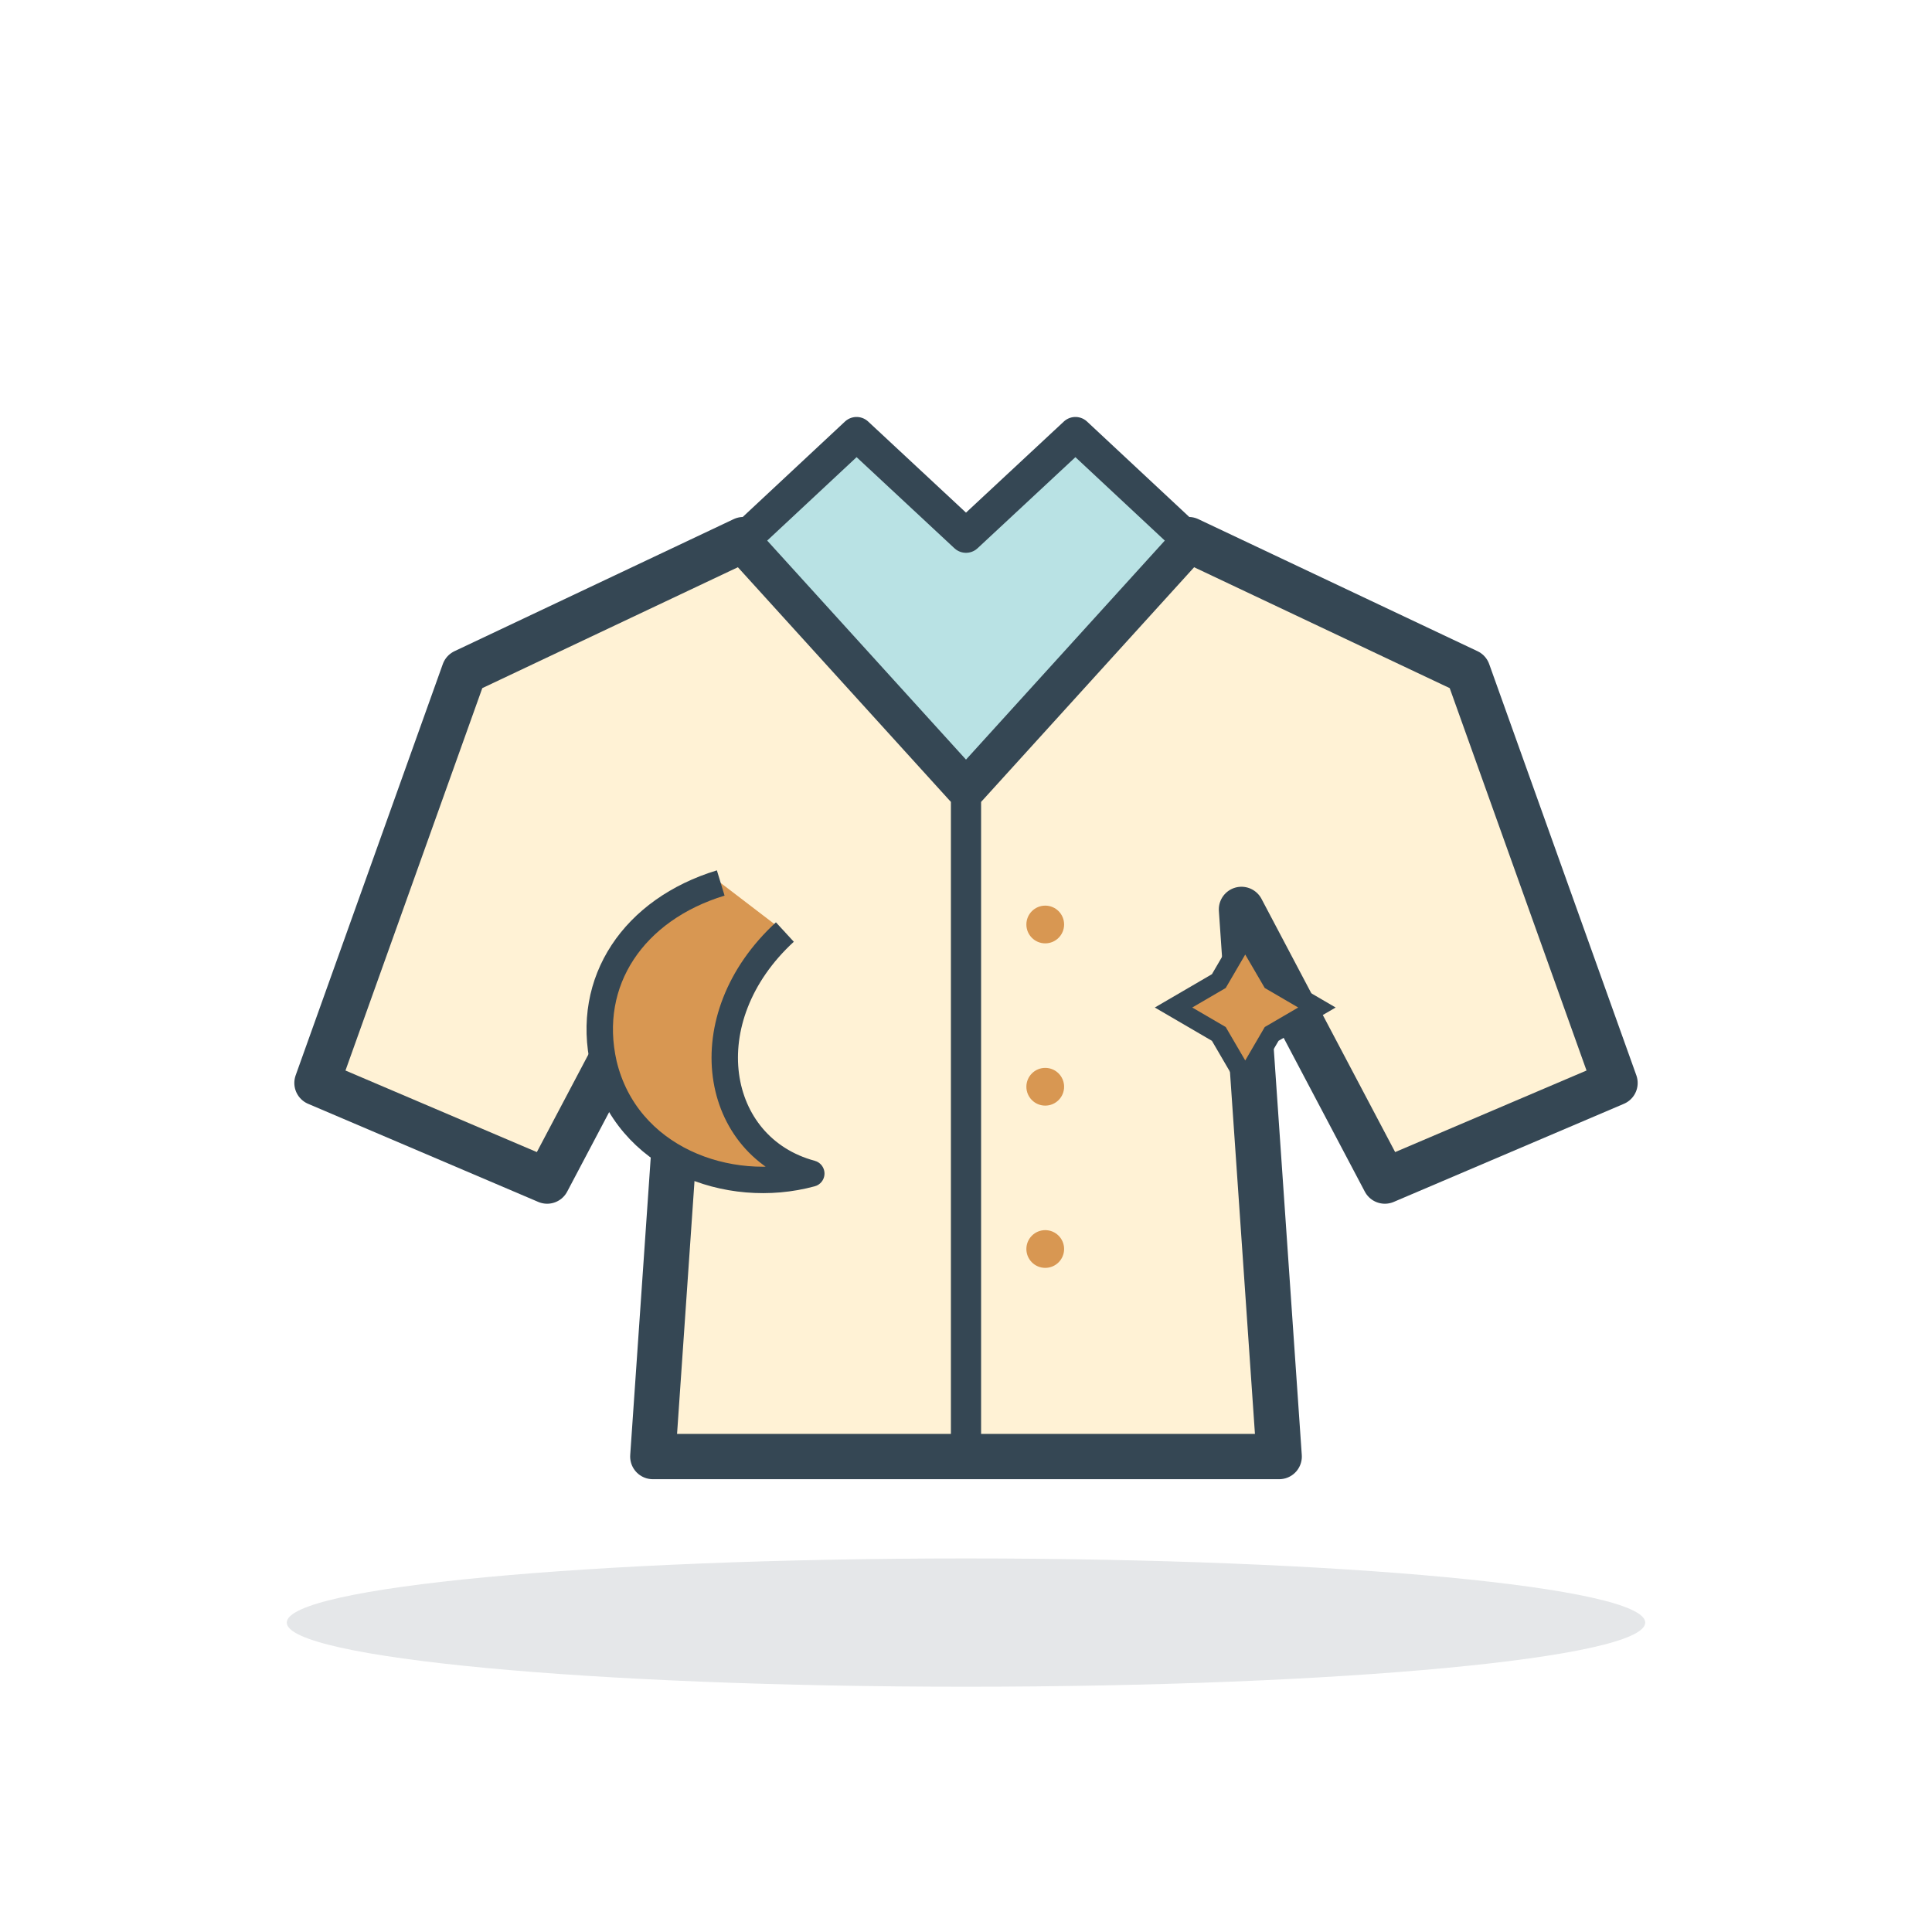
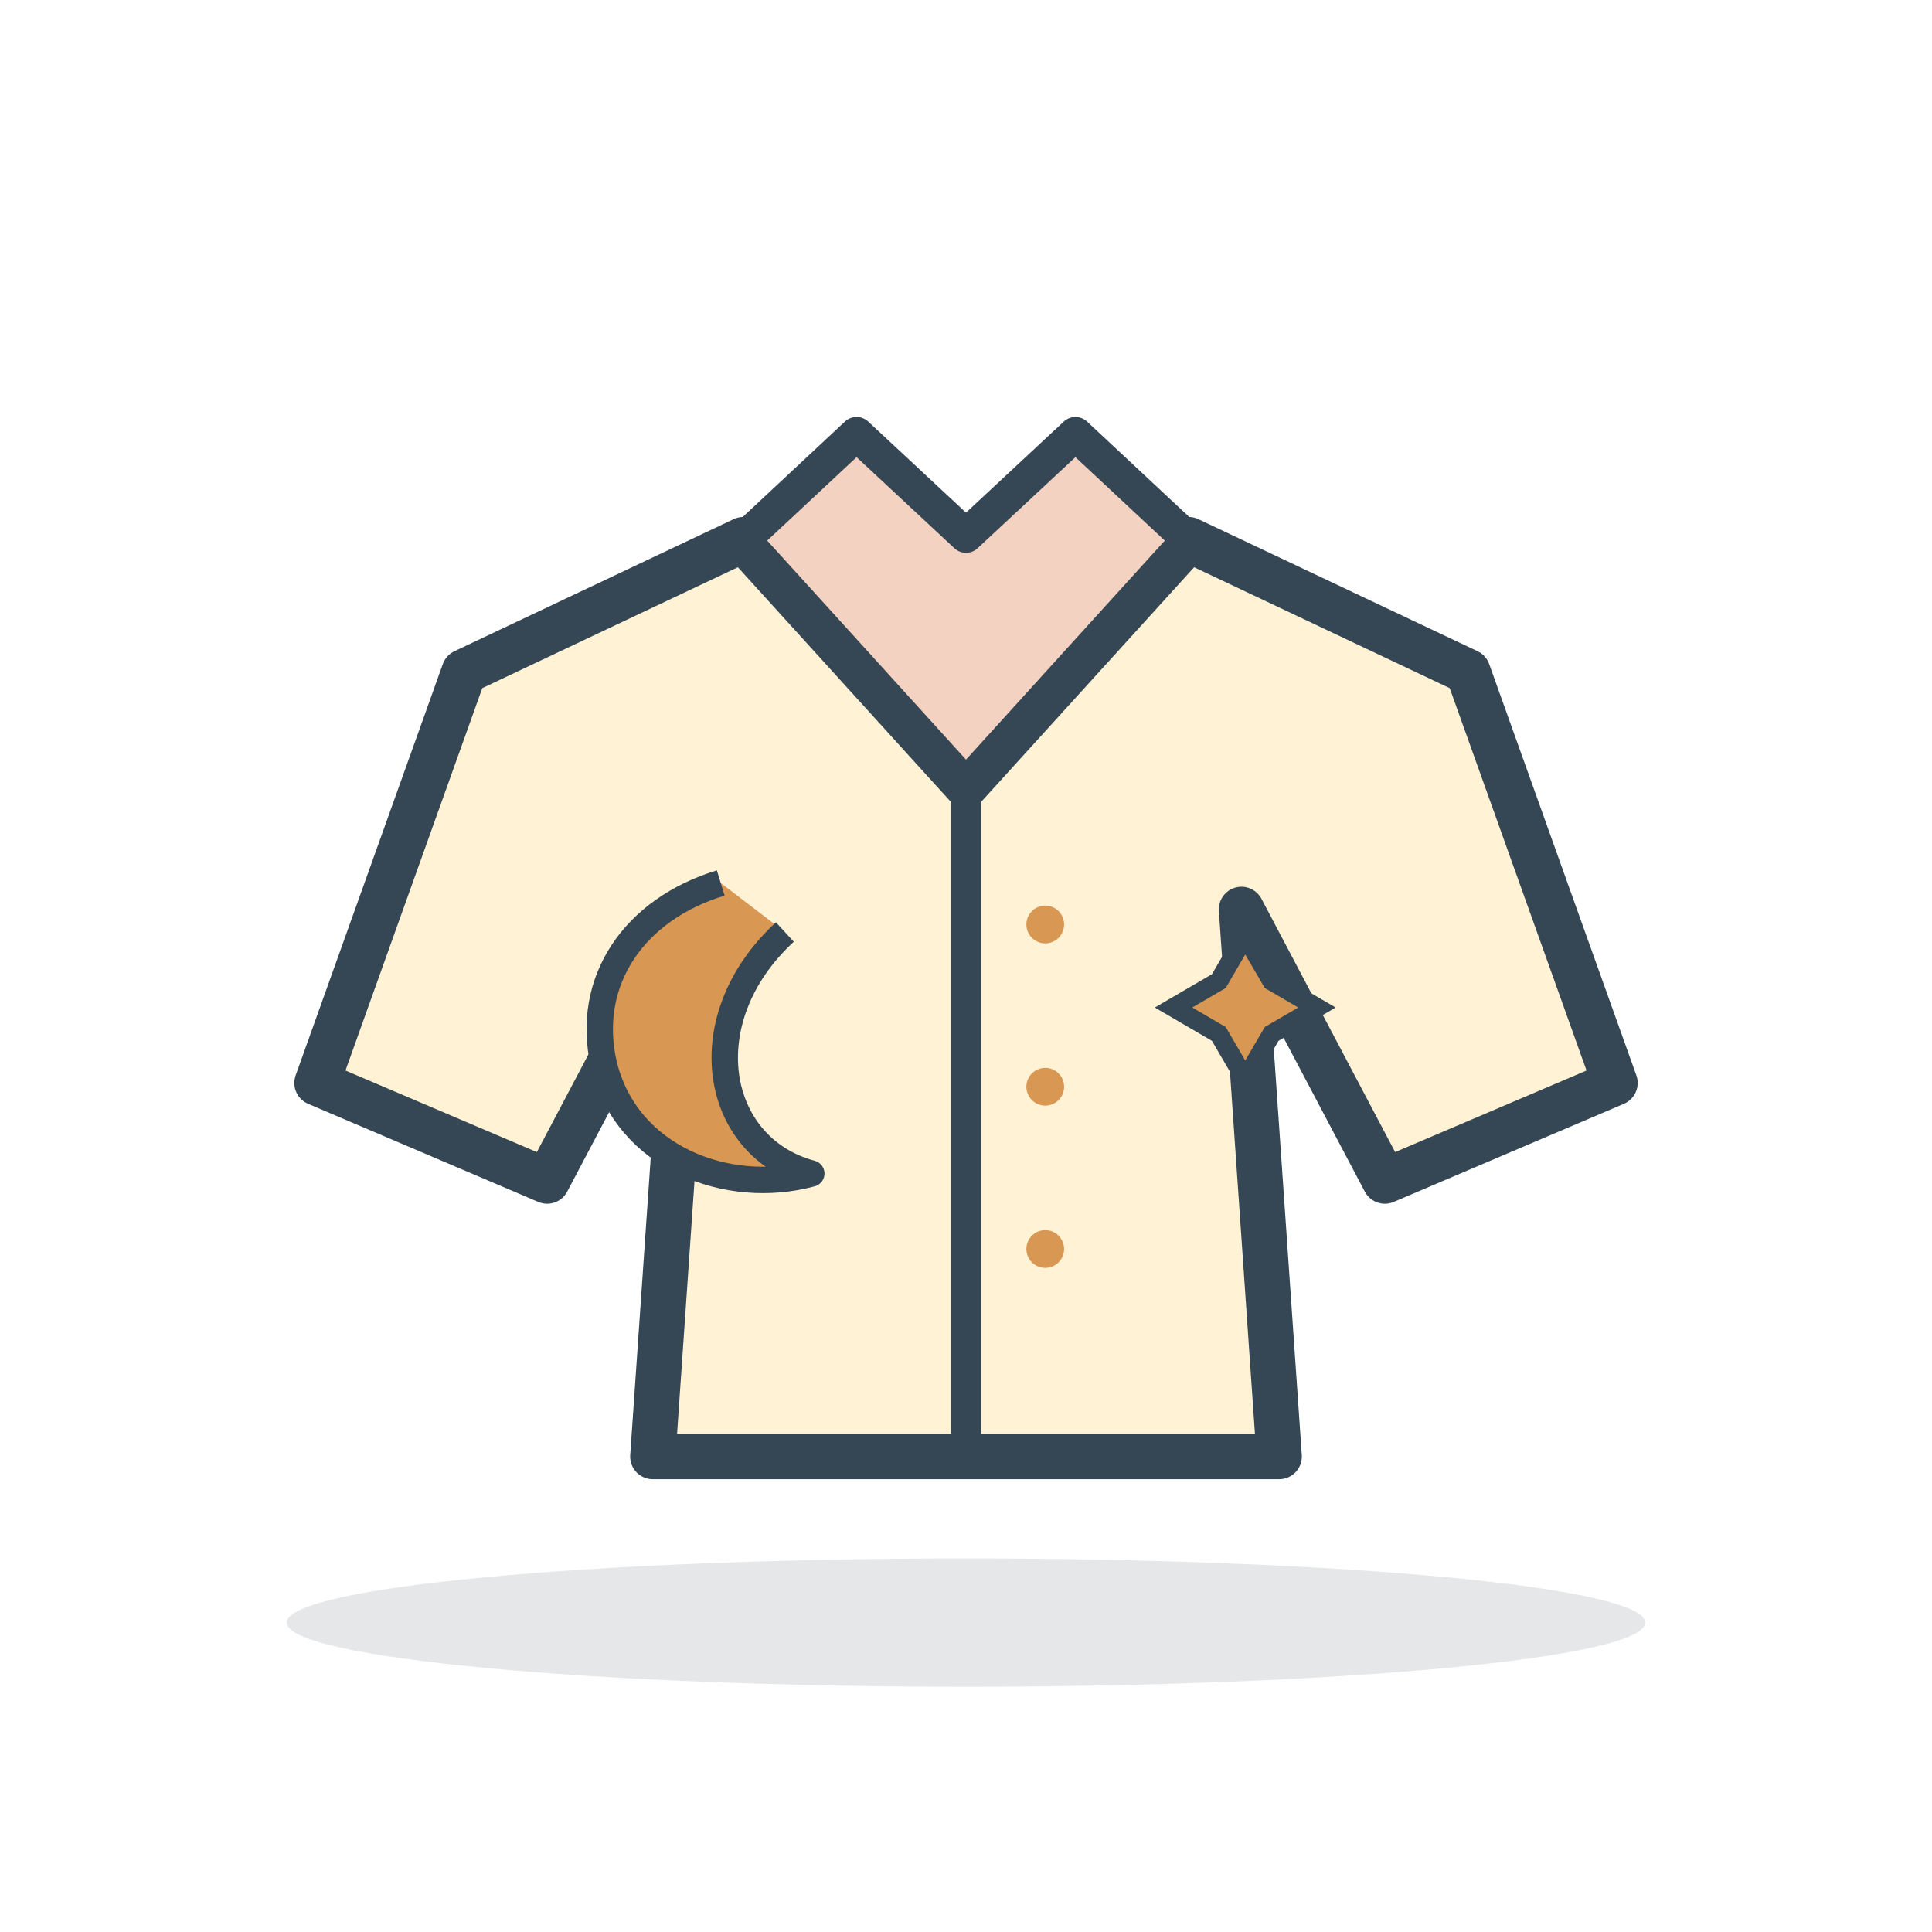
<svg xmlns="http://www.w3.org/2000/svg" viewBox="0 0 512 512" role="img" aria-label="支出/服饰美容/内衣睡衣">
  <ellipse cx="256" cy="430" rx="180" ry="17" fill="#354754" opacity=".13" />
  <path d="m197 143-74 35-39 109 61 26 38-72-10 145h166l-10-145 38 72 61-26-39-109-74-35-59 65-59-65Z" fill="#FFF2D5" stroke="#354754" stroke-width="12" stroke-linejoin="round" />
-   <path d="m197 143 59 65 59-65-30-28-29 27-29-27Z" fill="#B9E2E4" stroke="#354754" stroke-width="9" stroke-linejoin="round" />
+   <path d="m197 143 59 65 59-65-30-28-29 27-29-27Z" fill="#F3D2C2" stroke="#354754" stroke-width="9" stroke-linejoin="round" />
  <path d="M256 208v178" stroke="#354754" stroke-width="8" />
  <circle cx="277" cy="245" r="5" fill="#D89752" />
  <circle cx="277" cy="288" r="5" fill="#D89752" />
  <circle cx="277" cy="331" r="5" fill="#D89752" />
  <path d="M208 247c-25 23-19 57 7 64-22 6-49-4-55-29-5-22 8-41 31-48" fill="#D89752" stroke="#354754" stroke-width="7" stroke-linejoin="round" />
  <path d="m323 260 7-12 7 12 12 7-12 7-7 12-7-12-12-7Z" fill="#D89752" stroke="#354754" stroke-width="5" />
  <path d="M180 386h152" stroke="#354754" stroke-width="8" />
</svg>
